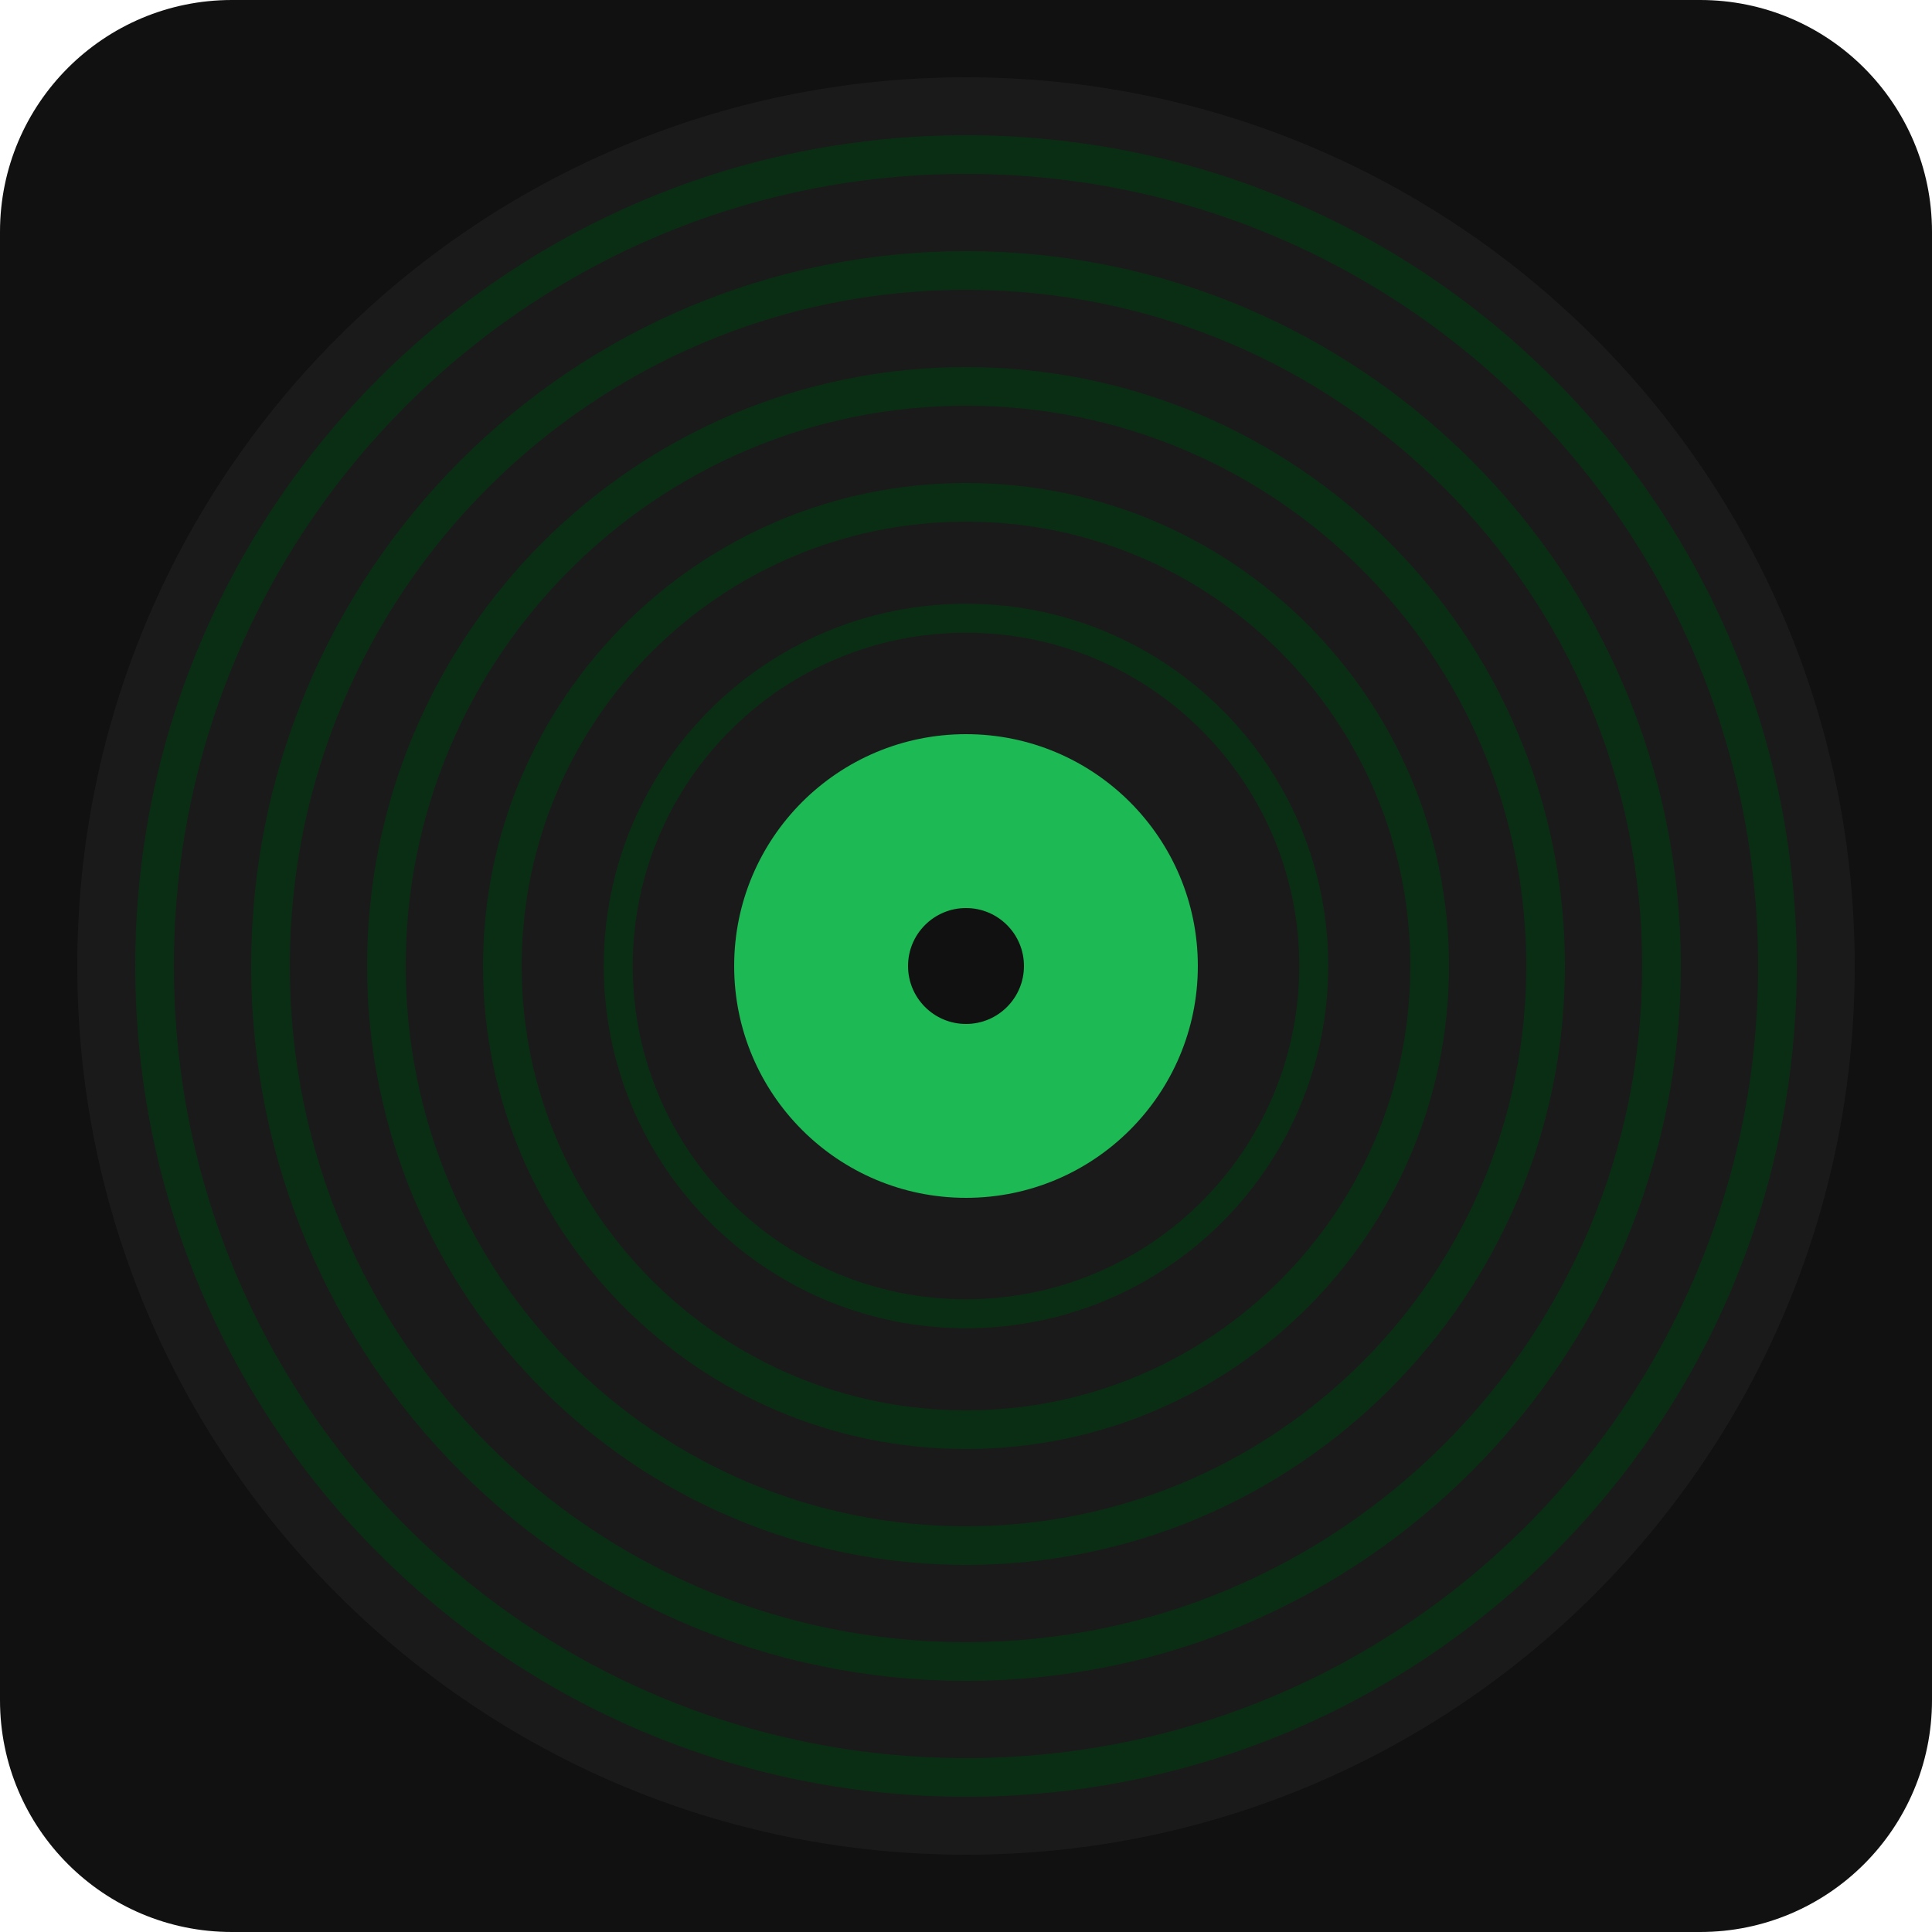
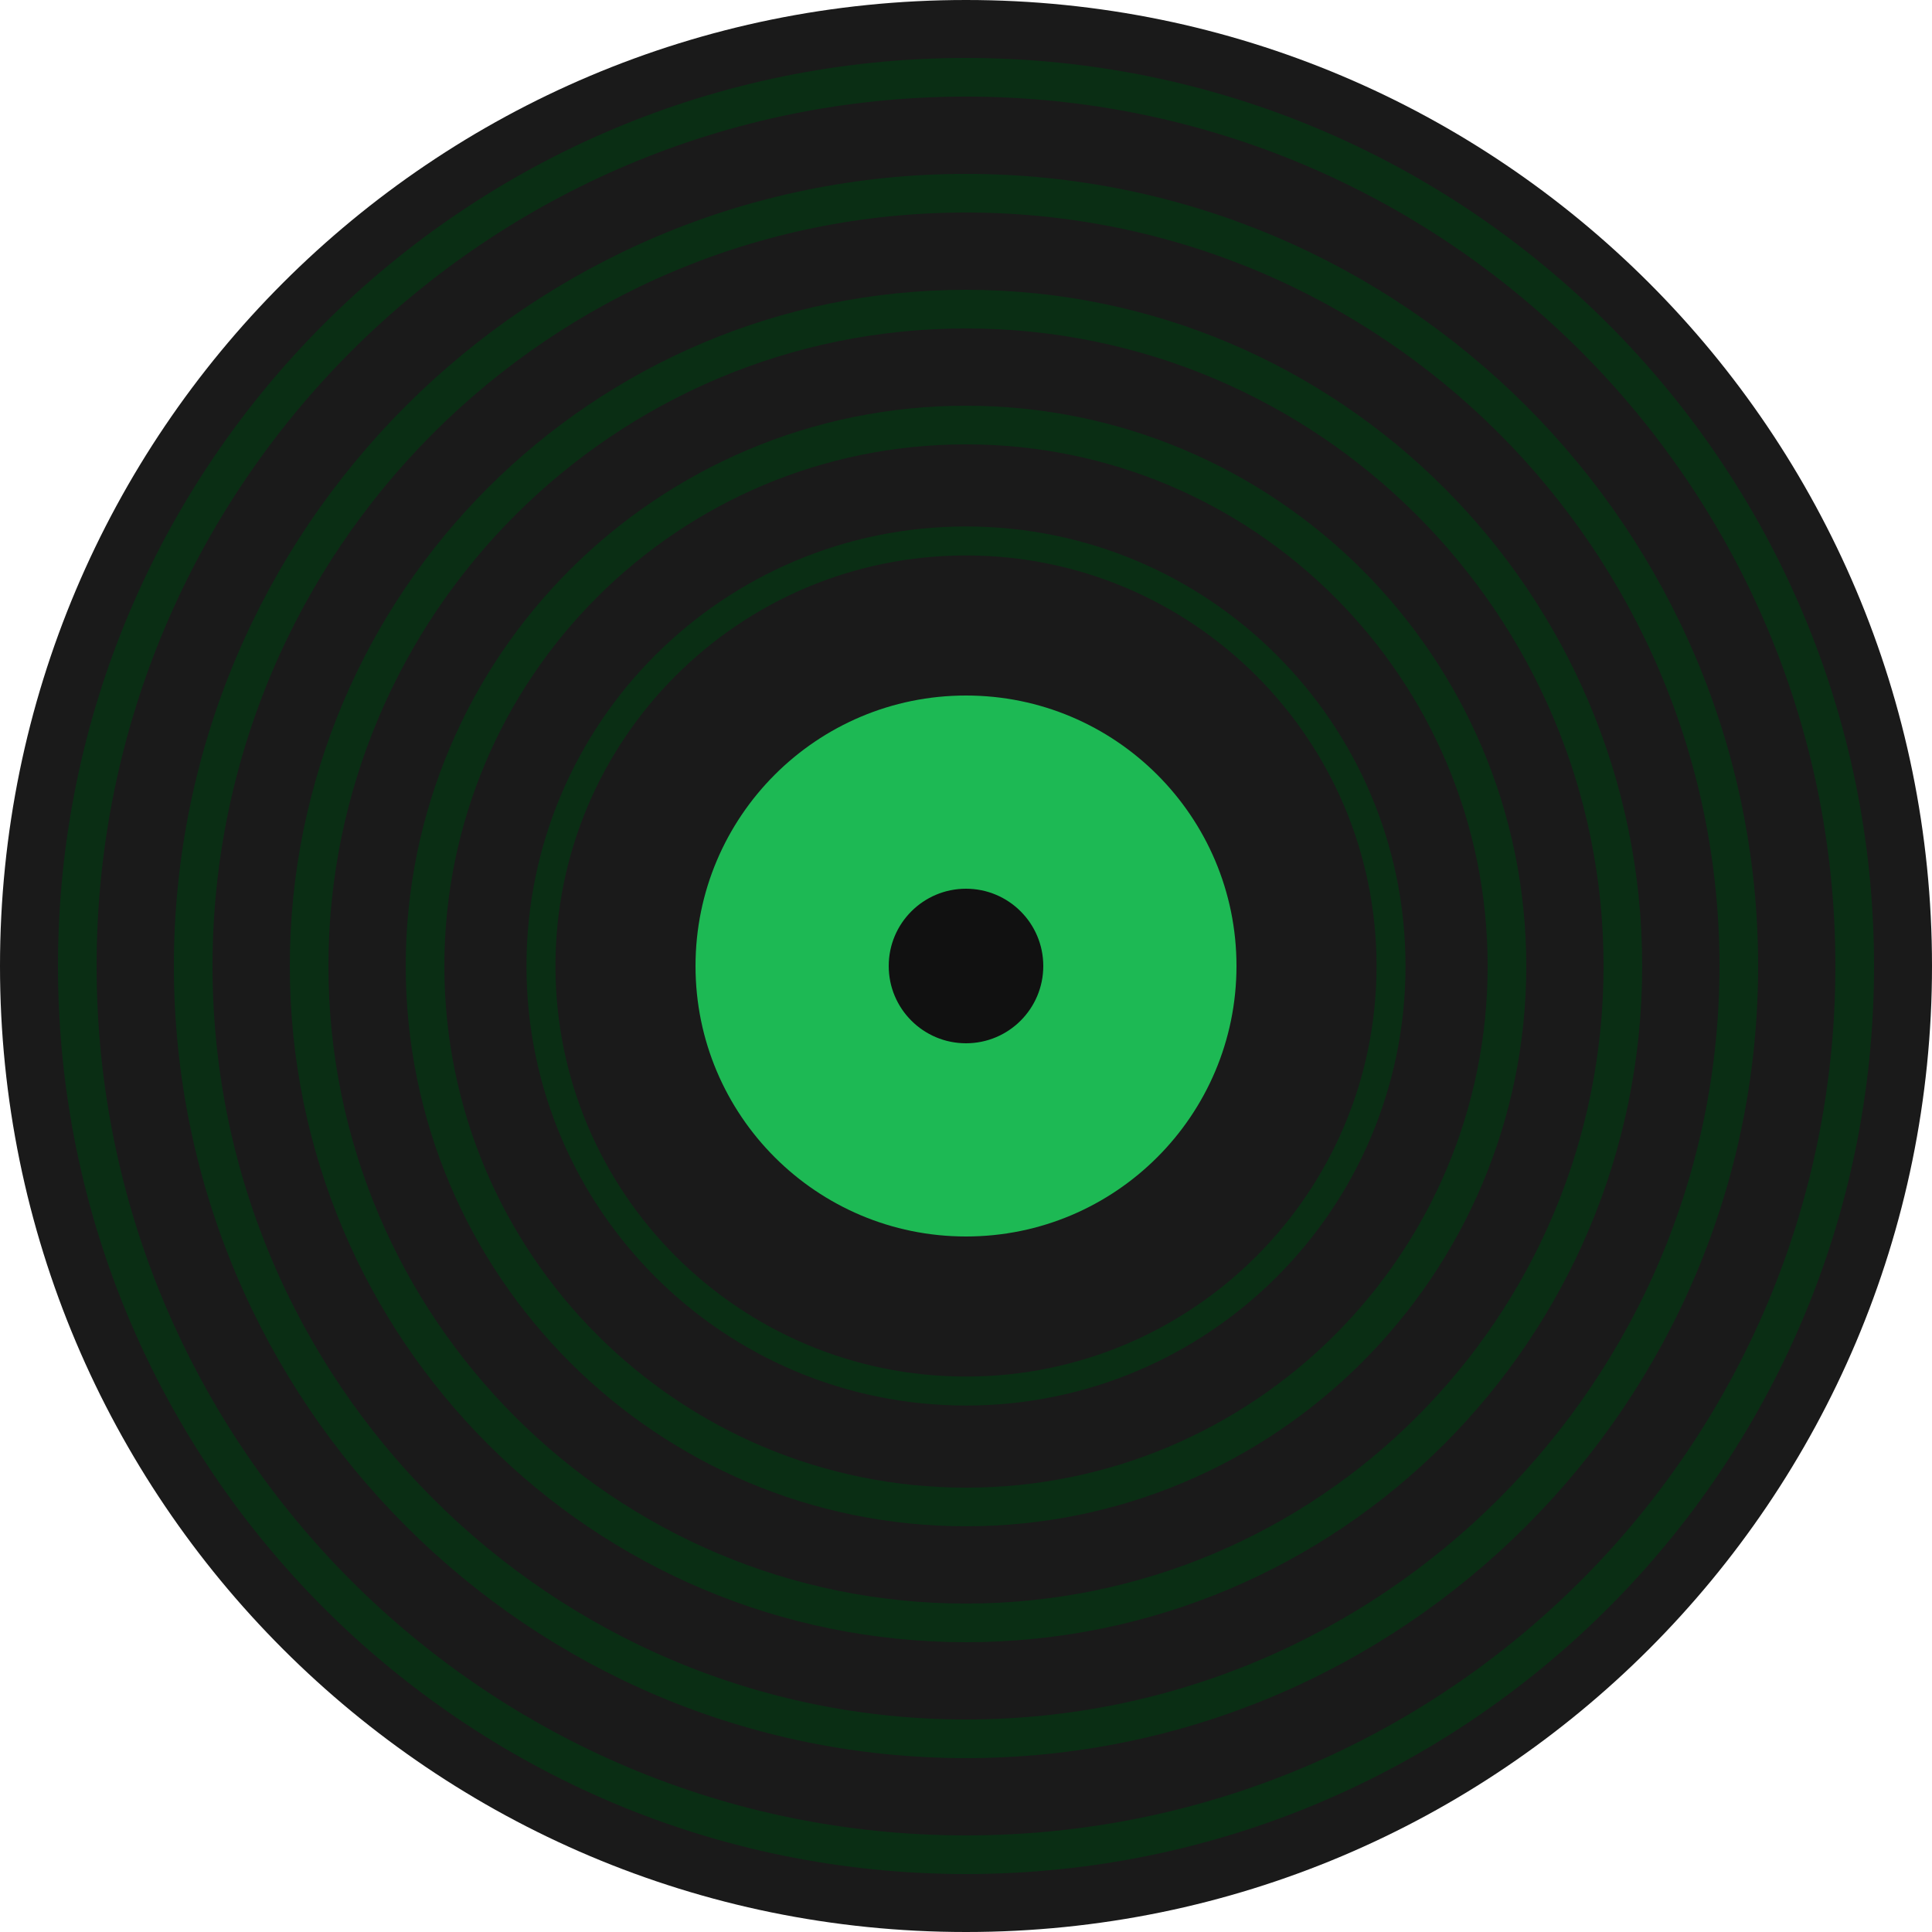
<svg xmlns="http://www.w3.org/2000/svg" viewBox="0 0 100 100">
-   <rect width="100" height="100" rx="12" fill="#111" />
-   <circle cx="50" cy="50" r="46" fill="#1a1a1a" />
-   <circle cx="50" cy="50" r="42" fill="none" stroke="#0a2e14" stroke-width="2" />
-   <circle cx="50" cy="50" r="36" fill="none" stroke="#0a2e14" stroke-width="2" />
-   <circle cx="50" cy="50" r="30" fill="none" stroke="#0a2e14" stroke-width="2" />
-   <circle cx="50" cy="50" r="24" fill="none" stroke="#0a2e14" stroke-width="2" />
-   <circle cx="50" cy="50" r="18" fill="none" stroke="#0a2e14" stroke-width="1.5" />
-   <circle cx="50" cy="50" r="12" fill="#1DB954" />
-   <circle cx="50" cy="50" r="3" fill="#111" />
+   <circle cx="50" cy="50" r="50" fill="#1a1a1a" />
+   <circle cx="50" cy="50" r="46" fill="none" stroke="#0a2e14" stroke-width="2" />
+   <circle cx="50" cy="50" r="40" fill="none" stroke="#0a2e14" stroke-width="2" />
+   <circle cx="50" cy="50" r="34" fill="none" stroke="#0a2e14" stroke-width="2" />
+   <circle cx="50" cy="50" r="28" fill="none" stroke="#0a2e14" stroke-width="2" />
+   <circle cx="50" cy="50" r="22" fill="none" stroke="#0a2e14" stroke-width="1.5" />
+   <circle cx="50" cy="50" r="14" fill="#1DB954" />
+   <circle cx="50" cy="50" r="4" fill="#111" />
</svg>
